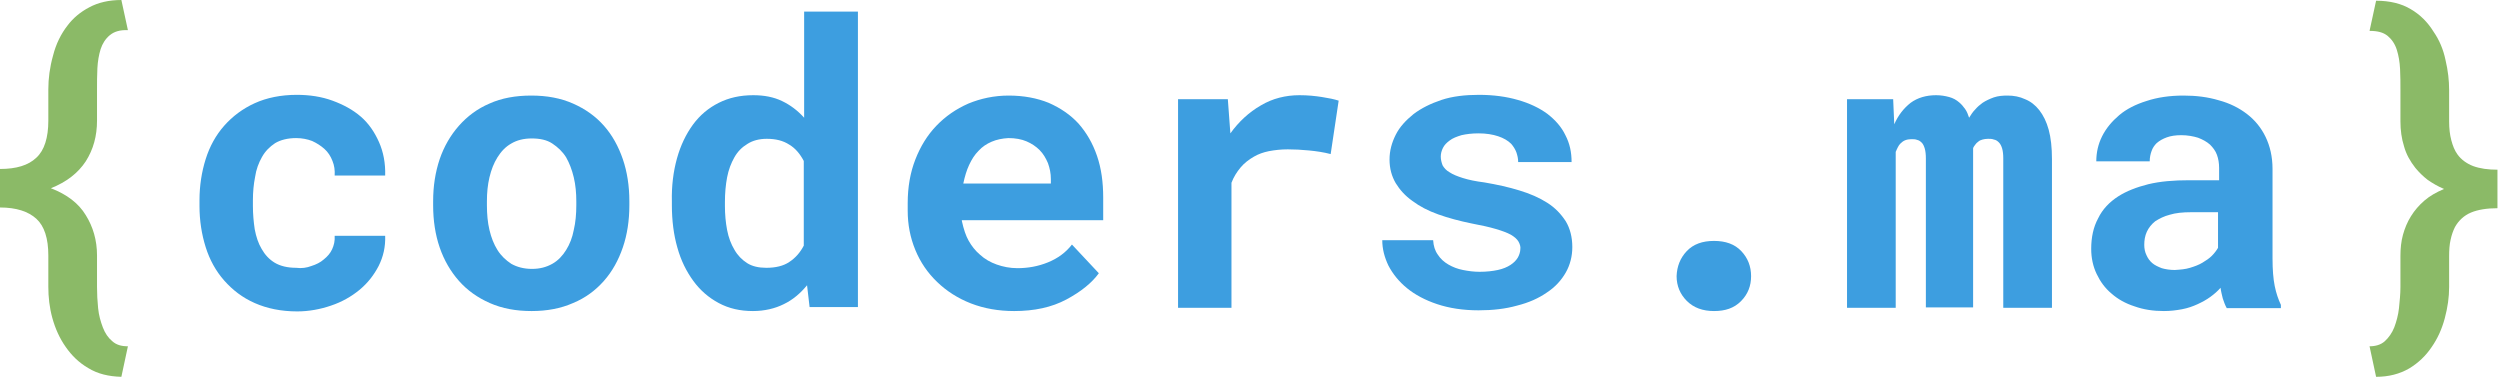
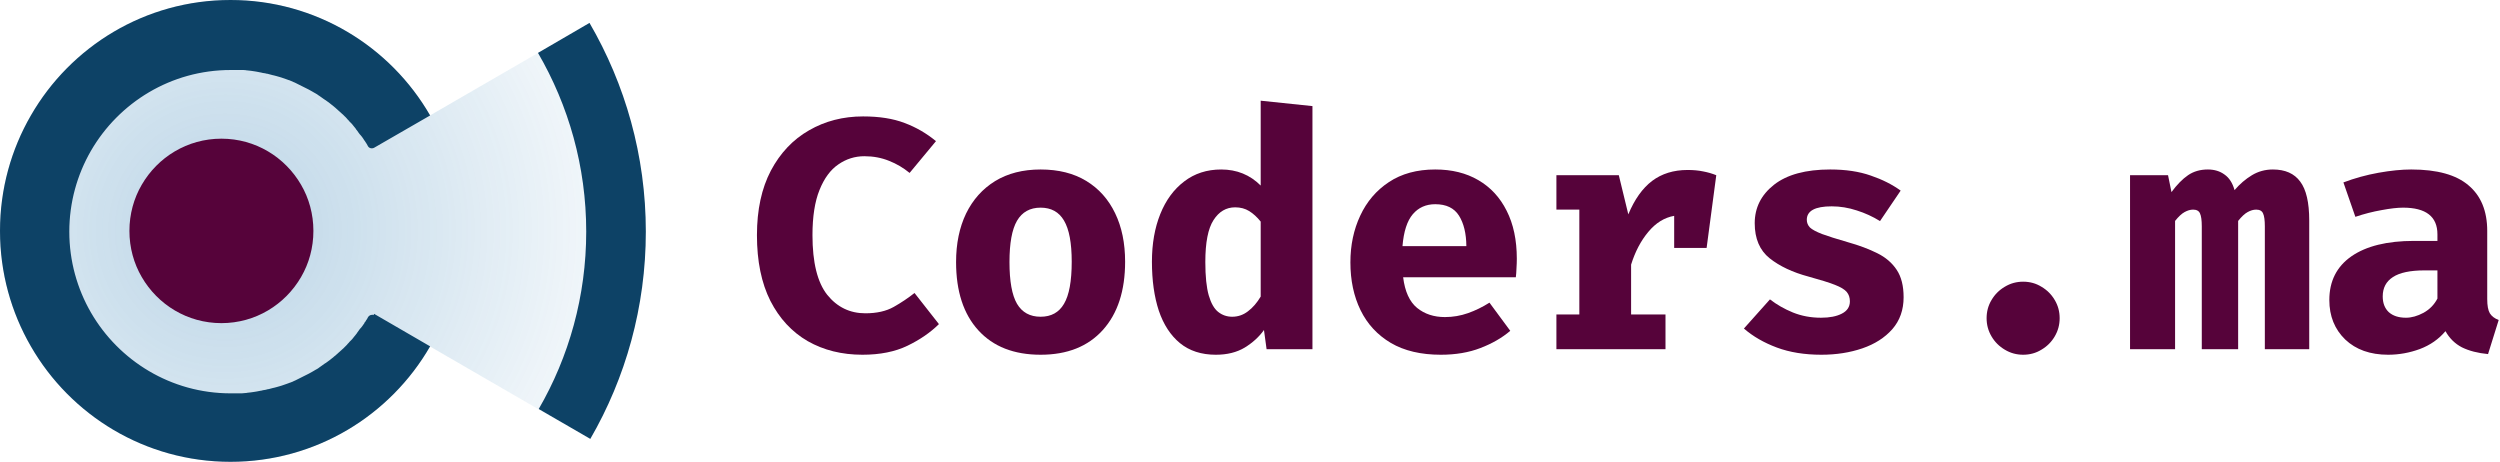
- <svg xmlns="http://www.w3.org/2000/svg" width="688" height="104" viewBox="0 0 688 104" fill="none">
-   <path d="M24.3 101.3C21.7 99.8 19.7 97.8 18.1 95.5C16.4 93.1 15.2 90.4 14.4 87.5C13.6 84.6 13.3 81.7 13.3 78.9V70.3C13.3 65.6 12.2 62.2 10 60.2C7.8 58.2 4.5 57.1 0 57.1V46.5C4.5 46.5 7.8 45.5 10 43.4C12.2 41.4 13.3 37.9 13.3 33.2V24.6C13.3 21.6 13.7 18.5 14.6 15.3C15.4 12.1 16.8 9.3 18.6 7C20.1 5 22.1 3.3 24.6 2C27 0.7 30 0 33.4 0L35.2 8.3C33 8.2 31.4 8.7 30.2 9.7C29 10.7 28.2 12 27.7 13.5C27.2 15.1 26.9 16.9 26.8 18.8C26.7 20.8 26.7 22.7 26.7 24.6V33.2C26.7 37.4 25.7 41.1 23.6 44.4C21.5 47.6 18.3 50.1 14 51.8C18.4 53.5 21.6 55.9 23.6 59.2C25.6 62.4 26.7 66.1 26.7 70.3V79C26.7 80.9 26.8 82.8 27 84.8C27.2 86.8 27.7 88.5 28.3 90.1C28.9 91.7 29.8 93 30.9 93.9C32 94.9 33.4 95.3 35.2 95.3L33.4 103.7C29.9 103.6 26.9 102.9 24.3 101.3Z" fill="#8BBA67" />
-   <path d="M85.7 73.2C87 72.8 88.2 72.2 89.1 71.4C90.1 70.6 90.9 69.7 91.4 68.6C91.9 67.5 92.2 66.3 92.1 64.9H106C106.1 67.9 105.5 70.6 104.2 73.2C102.9 75.7 101.2 77.9 98.9 79.8C96.7 81.6 94.1 83.1 91.1 84.1C88.2 85.1 85 85.7 81.8 85.7C77.4 85.7 73.5 84.9 70.1 83.4C66.7 81.9 64 79.8 61.7 77.2C59.4 74.6 57.7 71.5 56.6 68C55.5 64.5 54.9 60.7 54.9 56.7V55.1C54.9 51.1 55.5 47.3 56.6 43.8C57.7 40.3 59.4 37.2 61.7 34.6C64 32 66.8 29.9 70.1 28.4C73.4 26.9 77.3 26.1 81.7 26.1C85.2 26.1 88.5 26.6 91.5 27.7C94.5 28.8 97.1 30.2 99.3 32.1C101.5 34 103.1 36.4 104.3 39.1C105.5 41.8 106.1 44.9 106 48.3H92.1C92.2 46.9 92 45.5 91.5 44.3C91 43 90.3 41.9 89.3 41C88.3 40.1 87.2 39.4 85.9 38.8C84.6 38.3 83.1 38 81.5 38C79.2 38 77.2 38.5 75.7 39.4C74.2 40.4 73 41.6 72.1 43.2C71.2 44.8 70.5 46.6 70.2 48.7C69.8 50.7 69.6 52.9 69.6 55.1V56.7C69.6 58.9 69.8 61.1 70.1 63.1C70.5 65.2 71.1 67 72 68.5C72.9 70.1 74.1 71.4 75.6 72.3C77.1 73.2 79.1 73.7 81.5 73.7C83 73.9 84.4 73.7 85.7 73.2Z" fill="#3D9EE0" />
-   <path d="M121 43.8C122.2 40.3 124 37.2 126.3 34.6C128.6 32 131.4 29.9 134.7 28.5C138 27 141.9 26.3 146.2 26.3C150.5 26.3 154.3 27 157.7 28.5C161.1 30 163.9 32 166.2 34.6C168.5 37.2 170.2 40.3 171.4 43.8C172.6 47.3 173.2 51.2 173.2 55.4V56.5C173.2 60.7 172.6 64.6 171.4 68.1C170.2 71.6 168.5 74.7 166.2 77.3C163.9 79.9 161.1 82 157.7 83.4C154.3 84.9 150.5 85.6 146.3 85.6C142 85.6 138.2 84.9 134.8 83.4C131.4 81.9 128.6 79.9 126.3 77.3C124 74.7 122.2 71.6 121 68.1C119.8 64.6 119.2 60.7 119.2 56.5V55.4C119.2 51.2 119.8 47.4 121 43.8ZM134.7 63.3C135.2 65.4 135.9 67.2 136.9 68.8C137.9 70.4 139.2 71.6 140.7 72.6C142.3 73.5 144.2 74 146.4 74C148.6 74 150.4 73.5 152 72.6C153.6 71.7 154.8 70.4 155.8 68.8C156.8 67.2 157.5 65.4 157.9 63.3C158.4 61.2 158.6 58.9 158.6 56.5V55.4C158.6 53.1 158.4 50.9 157.9 48.8C157.4 46.7 156.7 44.9 155.8 43.3C154.8 41.7 153.5 40.5 152 39.5C150.5 38.5 148.6 38.1 146.3 38.1C144.1 38.1 142.2 38.6 140.7 39.5C139.1 40.4 137.9 41.7 136.9 43.3C135.9 44.9 135.2 46.7 134.7 48.8C134.2 50.9 134 53.1 134 55.4V56.5C134 58.9 134.2 61.2 134.7 63.3Z" fill="#3D9EE0" />
-   <path d="M186.3 43.6C187.3 40 188.8 36.9 190.7 34.3C192.6 31.7 195 29.7 197.8 28.3C200.6 26.9 203.7 26.2 207.3 26.2C210.3 26.2 212.9 26.7 215.2 27.8C217.5 28.9 219.5 30.4 221.3 32.4V3.2H236.1V84.5H222.8L222.1 78.5C220.3 80.7 218.2 82.5 215.7 83.7C213.3 84.9 210.4 85.6 207.2 85.6C203.7 85.6 200.6 84.9 197.8 83.4C195 81.9 192.7 79.9 190.8 77.3C188.9 74.7 187.4 71.7 186.4 68.1C185.4 64.6 184.9 60.7 184.9 56.5V55.4C184.8 51.2 185.3 47.2 186.3 43.6ZM200.1 63.3C200.5 65.4 201.2 67.2 202.1 68.7C203 70.3 204.2 71.5 205.6 72.4C207 73.3 208.8 73.7 210.9 73.7C213.4 73.7 215.6 73.2 217.2 72.1C218.9 71 220.2 69.5 221.2 67.6V44.3C220.2 42.4 218.9 40.8 217.2 39.8C215.5 38.7 213.5 38.2 211 38.2C208.9 38.2 207.1 38.7 205.7 39.6C204.2 40.5 203 41.7 202.1 43.3C201.2 44.9 200.5 46.7 200.1 48.8C199.7 50.9 199.5 53.2 199.5 55.6V56.7C199.5 59 199.7 61.2 200.1 63.3Z" fill="#3D9EE0" />
-   <path d="M267.2 83.5C263.6 82.1 260.5 80.1 257.9 77.6C255.3 75.1 253.3 72.2 251.9 68.8C250.5 65.4 249.8 61.8 249.8 58V55.9C249.8 51.5 250.5 47.5 251.9 43.9C253.3 40.3 255.2 37.2 257.7 34.6C260.2 32 263.1 30 266.5 28.5C269.9 27.1 273.6 26.3 277.6 26.3C281.7 26.3 285.4 27 288.6 28.3C291.8 29.7 294.6 31.6 296.8 34C299 36.5 300.7 39.4 301.9 42.9C303.1 46.4 303.6 50.2 303.6 54.4V60.6H264.7V60.8C265.2 63.1 265.8 64.9 266.6 66.3C267.4 67.7 268.4 69 269.7 70.1C271 71.3 272.6 72.2 274.3 72.8C276 73.4 277.9 73.8 280 73.8C282.9 73.8 285.7 73.3 288.4 72.2C291.1 71.1 293.3 69.5 295 67.3L302.4 75.2C300.5 77.8 297.6 80.2 293.5 82.4C289.4 84.6 284.6 85.6 279.1 85.6C274.8 85.6 270.8 84.9 267.2 83.5ZM272.9 39C271.5 39.6 270.3 40.4 269.3 41.5C268.2 42.6 267.4 43.9 266.7 45.4C266 46.9 265.5 48.6 265.1 50.5H289.2V49.3C289.2 47.7 288.9 46.3 288.4 44.9C287.8 43.5 287.1 42.3 286.1 41.3C285.1 40.3 283.9 39.5 282.5 38.9C281.1 38.3 279.4 38 277.5 38C275.8 38.1 274.3 38.4 272.9 39Z" fill="#3D9EE0" />
-   <path d="M363.8 26.7C365.7 27 367.2 27.3 368.4 27.7L366.2 42.4C364.3 41.9 362.3 41.6 360.2 41.4C358.2 41.2 356.2 41.1 354.4 41.1C352.5 41.1 350.8 41.3 349.2 41.6C347.7 41.9 346.3 42.4 345.1 43.1C343.7 43.9 342.4 44.9 341.4 46.1C340.4 47.3 339.5 48.7 338.9 50.3V84.7H324.2V27.3H337.9L338.5 35.4L338.6 36.7C340.9 33.5 343.7 30.9 347 29C350.2 27.1 353.8 26.2 357.6 26.2C359.9 26.2 361.9 26.4 363.8 26.7Z" fill="#3D9EE0" />
-   <path d="M417.9 66.5C417.5 65.8 416.8 65.2 415.8 64.6C414.7 64 413.3 63.5 411.6 63C409.9 62.5 407.7 62 405 61.5C401.6 60.8 398.6 60 395.8 59C393 58 390.7 56.8 388.7 55.3C386.7 53.9 385.2 52.2 384.1 50.4C383 48.5 382.4 46.4 382.4 43.9C382.4 41.5 383 39.3 384.1 37.1C385.2 34.9 386.9 33.1 389 31.4C391.1 29.8 393.7 28.5 396.7 27.5C399.7 26.5 403.2 26.1 407 26.1C411 26.1 414.6 26.6 417.7 27.5C420.9 28.4 423.6 29.7 425.8 31.3C428 33 429.7 34.9 430.8 37.2C432 39.5 432.5 41.9 432.5 44.6H417.8C417.8 43.6 417.6 42.8 417.3 41.9C417 41.1 416.5 40.3 415.9 39.6C415 38.7 413.8 38 412.3 37.5C410.8 37 409 36.7 406.9 36.7C405.1 36.7 403.5 36.9 402.2 37.2C400.9 37.6 399.8 38 398.9 38.7C398.1 39.3 397.5 39.9 397.1 40.7C396.7 41.5 396.5 42.3 396.5 43.1C396.5 43.9 396.7 44.7 397 45.5C397.4 46.2 398 46.9 398.9 47.4C399.8 48 401 48.5 402.6 49C404.2 49.5 406.1 49.9 408.5 50.2C412 50.8 415.2 51.5 418.1 52.4C421.1 53.3 423.6 54.4 425.8 55.8C428 57.2 429.6 58.9 430.9 60.9C432.1 62.9 432.7 65.3 432.7 68C432.7 70.5 432.1 72.9 430.9 75C429.7 77.1 428 79 425.7 80.5C423.4 82.1 420.7 83.3 417.5 84.1C414.3 85 410.8 85.4 406.9 85.4C402.6 85.4 398.8 84.8 395.5 83.7C392.2 82.6 389.4 81.1 387.2 79.3C385 77.5 383.3 75.4 382.1 73.1C381 70.8 380.4 68.5 380.4 66.1H394.4C394.5 67.7 394.9 69 395.7 70.1C396.4 71.2 397.4 72.1 398.6 72.8C399.8 73.5 401.1 74 402.6 74.3C404.1 74.6 405.6 74.8 407.2 74.8C409.1 74.8 410.8 74.6 412.2 74.3C413.6 74 414.8 73.5 415.7 72.9C416.6 72.3 417.2 71.7 417.7 70.9C418.1 70.2 418.4 69.3 418.4 68.5C418.5 68 418.3 67.2 417.9 66.5Z" fill="#3D9EE0" />
-   <path d="M464.2 69.1C466 67.2 468.5 66.3 471.7 66.3C474.9 66.3 477.4 67.2 479.2 69.1C481 71 481.9 73.3 481.9 76C481.9 78.7 481 81 479.1 82.9C477.2 84.8 474.8 85.6 471.7 85.6C468.6 85.6 466.1 84.7 464.2 82.8C462.4 81 461.4 78.7 461.4 76C461.5 73.3 462.4 71 464.2 69.1Z" fill="#3D9EE0" />
-   <path d="M521.3 34.2C522.4 31.7 523.9 29.8 525.8 28.3C527.7 26.9 530.1 26.2 532.8 26.2C534.1 26.2 535.3 26.4 536.4 26.7C537.5 27 538.4 27.5 539.2 28.2C539.8 28.7 540.3 29.3 540.8 30C541.3 30.7 541.6 31.5 541.9 32.4C542.4 31.6 542.9 30.8 543.6 30.1C544.2 29.4 544.9 28.8 545.6 28.3C546.5 27.7 547.6 27.2 548.7 26.8C549.9 26.4 551.1 26.3 552.5 26.3C554.2 26.3 555.8 26.6 557.3 27.3C558.8 27.9 560.1 28.9 561.2 30.3C562.3 31.7 563.2 33.5 563.8 35.7C564.4 37.9 564.7 40.6 564.7 43.8V84.7H551.3V43.6C551.3 42.5 551.2 41.6 551 40.9C550.8 40.2 550.5 39.6 550.1 39.2C549.7 38.8 549.3 38.5 548.7 38.4C548.2 38.2 547.7 38.2 547.1 38.2C546.5 38.2 546 38.3 545.6 38.4C545.2 38.5 544.7 38.7 544.4 39C544.1 39.2 543.8 39.5 543.6 39.8C543.4 40.1 543.1 40.4 543 40.8C543 40.9 543 41 543 41.3C543 41.5 543 41.9 543 42.3V84.6H530V43.6C530 42.5 529.9 41.6 529.7 40.9C529.5 40.2 529.2 39.6 528.9 39.3C528.5 38.9 528.1 38.6 527.6 38.5C527.1 38.3 526.6 38.3 526 38.3C525.4 38.3 524.8 38.4 524.3 38.6C523.8 38.8 523.4 39.1 523 39.5C522.7 39.8 522.5 40.1 522.3 40.5C522.1 40.9 521.9 41.3 521.7 41.8V84.7H508.3V27.3H521L521.3 34.2Z" fill="#3D9EE0" />
-   <path d="M611.7 82.1C611.5 81.2 611.2 80.2 611.1 79.2C610.3 80.1 609.4 80.9 608.3 81.7C607.2 82.5 606.1 83.1 604.8 83.7C603.5 84.3 602.1 84.8 600.5 85.1C598.9 85.4 597.3 85.6 595.5 85.6C592.6 85.6 589.9 85.2 587.4 84.3C584.9 83.5 582.8 82.3 581.1 80.8C579.3 79.3 578 77.5 577 75.4C576 73.3 575.5 71 575.5 68.5C575.5 65.3 576.1 62.5 577.4 60.1C578.6 57.6 580.5 55.6 583 54C585.2 52.6 588 51.5 591.2 50.7C594.5 49.9 598.2 49.6 602.5 49.6H610.7V46.2C610.7 44.9 610.5 43.7 610.1 42.6C609.7 41.5 609 40.6 608.2 39.8C607.3 39 606.2 38.4 604.9 37.9C603.6 37.5 602 37.2 600.3 37.2C598.7 37.2 597.4 37.4 596.3 37.8C595.2 38.2 594.3 38.7 593.5 39.4C592.9 40 592.4 40.7 592.1 41.6C591.8 42.4 591.6 43.4 591.6 44.4H576.9C576.9 42 577.4 39.7 578.5 37.5C579.6 35.3 581.2 33.4 583.2 31.7C585.2 30 587.8 28.7 590.7 27.8C593.7 26.8 597.1 26.3 600.9 26.3C604.4 26.3 607.6 26.7 610.6 27.6C613.6 28.4 616.2 29.7 618.4 31.4C620.6 33.1 622.3 35.2 623.5 37.7C624.7 40.2 625.4 43.1 625.4 46.5V71.1C625.4 74.2 625.6 76.7 626 78.7C626.4 80.7 627 82.4 627.7 83.9V84.8H612.8C612.3 83.9 612 83 611.7 82.1ZM602.7 73.7C604 73.3 605.1 72.9 606.1 72.3C607.1 71.7 608 71.1 608.7 70.4C609.4 69.7 610 68.9 610.4 68.2V58.4H603C600.7 58.4 598.7 58.6 597.1 59.1C595.5 59.5 594.2 60.2 593.1 60.9C592.1 61.7 591.3 62.7 590.8 63.8C590.3 64.9 590.1 66.1 590.1 67.4C590.1 68.4 590.3 69.4 590.7 70.2C591.1 71.1 591.6 71.8 592.3 72.4C593 73 593.9 73.4 594.9 73.8C595.9 74.1 597.2 74.3 598.5 74.3C600.1 74.2 601.4 74.1 602.7 73.7Z" fill="#3D9EE0" />
-   <path d="M656.3 93.9C657.4 92.9 658.3 91.6 658.9 90.1C659.5 88.5 660 86.7 660.2 84.8C660.4 82.8 660.6 80.9 660.6 79V70.4C660.6 68.4 660.8 66.4 661.3 64.6C661.8 62.8 662.5 61.1 663.5 59.5C664.5 57.9 665.7 56.5 667.2 55.2C668.7 53.9 670.5 52.9 672.6 52C670.9 51.3 669.4 50.4 668.1 49.5C666.8 48.5 665.7 47.4 664.7 46.2C663.3 44.4 662.2 42.5 661.6 40.3C660.9 38.1 660.6 35.8 660.6 33.4V24.8C660.6 22.9 660.6 21 660.5 19C660.4 17 660.1 15.3 659.6 13.7C659.1 12.1 658.2 10.8 657.1 9.9C655.9 8.9 654.3 8.5 652.1 8.5L653.9 0.2C657.7 0.2 660.9 1 663.4 2.5C666 4 668.1 6.1 669.7 8.7C671.3 11 672.4 13.6 673 16.5C673.7 19.4 674 22.2 674 24.8V33.4C674 35.4 674.2 37.1 674.6 38.6C675 40.1 675.5 41.4 676.3 42.5C677.3 43.9 678.8 45 680.6 45.7C682.5 46.4 684.7 46.7 687.3 46.7V57.3C684.4 57.3 681.9 57.7 680 58.5C678.1 59.3 676.6 60.7 675.6 62.5C675.1 63.5 674.7 64.6 674.4 66C674.1 67.3 674 68.8 674 70.5V79C674 81.8 673.6 84.6 672.8 87.6C672 90.6 670.8 93.2 669.2 95.5C667.6 97.9 665.5 99.9 663 101.4C660.4 102.9 657.4 103.7 653.9 103.7L652.1 95.3C653.7 95.3 655.2 94.9 656.3 93.9Z" fill="#8BBA67" />
+ <svg xmlns="http://www.w3.org/2000/svg" width="720" height="133" viewBox="0 0 720 133" fill="none">
+   <path d="M716.321 86.126C716.321 88.013 716.572 89.381 717.076 90.231C717.61 91.08 718.459 91.724 719.623 92.165L716.557 101.977C713.601 101.694 711.1 101.049 709.056 100.043C707.043 99.005 705.455 97.448 704.292 95.372C702.373 97.668 699.92 99.382 696.933 100.514C693.945 101.615 690.895 102.165 687.781 102.165C682.624 102.165 678.504 100.703 675.422 97.778C672.371 94.822 670.846 91.032 670.846 86.409C670.846 80.969 672.969 76.77 677.214 73.814C681.491 70.858 687.498 69.38 695.234 69.38H701.98V67.493C701.98 62.367 698.678 59.804 692.074 59.804C690.47 59.804 688.41 60.04 685.894 60.511C683.378 60.952 680.862 61.596 678.346 62.446L674.903 52.539C678.142 51.313 681.507 50.385 684.998 49.756C688.52 49.127 691.665 48.812 694.433 48.812C701.886 48.812 707.389 50.338 710.943 53.388C714.528 56.407 716.321 60.779 716.321 66.502V86.126ZM692.923 91.504C694.527 91.504 696.209 91.032 697.971 90.089C699.732 89.114 701.068 87.746 701.98 85.985V77.871H698.301C694.15 77.871 691.099 78.516 689.149 79.805C687.199 81.063 686.224 82.919 686.224 85.372C686.224 87.29 686.806 88.8 687.97 89.9C689.165 90.97 690.816 91.504 692.923 91.504Z" fill="#56033A" />
+   <path d="M654.586 48.812C658.139 48.812 660.765 49.976 662.464 52.303C664.193 54.599 665.058 58.326 665.058 63.483V100.561H652.274V65.182C652.274 63.42 652.101 62.178 651.755 61.455C651.441 60.732 650.78 60.37 649.774 60.37C648.988 60.37 648.17 60.606 647.321 61.078C646.503 61.518 645.591 62.367 644.585 63.625V100.561H634.113V65.182C634.113 63.42 633.94 62.178 633.594 61.455C633.279 60.732 632.619 60.37 631.612 60.37C630.826 60.37 630.008 60.606 629.159 61.078C628.342 61.518 627.43 62.367 626.423 63.625V100.561H613.451V50.464H624.395L625.385 55.322C626.958 53.184 628.546 51.564 630.15 50.464C631.754 49.363 633.657 48.812 635.858 48.812C637.745 48.812 639.349 49.3 640.67 50.275C642.022 51.218 642.981 52.712 643.547 54.756C645.057 52.995 646.723 51.564 648.547 50.464C650.372 49.363 652.384 48.812 654.586 48.812Z" fill="#56033A" />
+   <path d="M572.141 91.646C572.141 89.727 572.613 87.982 573.556 86.409C574.5 84.805 575.773 83.532 577.377 82.588C578.981 81.613 580.742 81.126 582.661 81.126C584.611 81.126 586.372 81.613 587.944 82.588C589.548 83.532 590.822 84.805 591.765 86.409C592.709 87.982 593.18 89.727 593.18 91.646C593.18 93.532 592.709 95.278 591.765 96.882C590.822 98.486 589.548 99.759 587.944 100.703C586.372 101.678 584.611 102.165 582.661 102.165C580.742 102.165 578.981 101.678 577.377 100.703C575.773 99.759 574.5 98.486 573.556 96.882C572.613 95.278 572.141 93.532 572.141 91.646Z" fill="#56033A" />
+   <path d="M524.464 91.504C526.949 91.504 528.946 91.111 530.455 90.325C531.996 89.539 532.767 88.359 532.767 86.787C532.767 85.718 532.468 84.821 531.87 84.098C531.273 83.375 530.125 82.683 528.427 82.022C526.728 81.362 524.213 80.576 520.879 79.664C516.287 78.437 512.545 76.676 509.652 74.38C506.79 72.085 505.359 68.72 505.359 64.285C505.359 59.82 507.214 56.124 510.925 53.2C514.668 50.275 520.061 48.812 527.106 48.812C531.572 48.812 535.456 49.394 538.758 50.558C542.091 51.69 544.969 53.137 547.39 54.898L541.446 63.672C539.371 62.383 537.138 61.361 534.748 60.606C532.358 59.82 529.952 59.426 527.53 59.426C522.75 59.426 520.36 60.716 520.36 63.295C520.36 64.144 520.659 64.883 521.256 65.512C521.885 66.109 523.049 66.738 524.747 67.399C526.445 68.028 528.93 68.814 532.201 69.757C535.44 70.669 538.254 71.723 540.645 72.918C543.066 74.113 544.937 75.717 546.258 77.73C547.579 79.711 548.239 82.337 548.239 85.608C548.239 89.256 547.154 92.322 544.984 94.806C542.814 97.259 539.937 99.099 536.352 100.326C532.767 101.552 528.836 102.165 524.558 102.165C519.715 102.165 515.438 101.473 511.727 100.09C508.016 98.706 504.856 96.882 502.246 94.618L509.746 86.221C511.696 87.73 513.897 88.988 516.35 89.995C518.835 91.001 521.539 91.504 524.464 91.504Z" fill="#56033A" />
+   <path d="M448.245 100.561V90.56H454.849V60.369H448.245V50.463H466.218L468.954 61.737C470.747 57.429 473.027 54.221 475.794 52.114C478.593 50.007 482.005 48.953 486.031 48.953C487.729 48.953 489.239 49.095 490.559 49.378C491.88 49.629 493.122 49.991 494.286 50.463L491.503 71.407H482.163V62.162C479.332 62.665 476.848 64.206 474.709 66.785C472.571 69.332 470.92 72.477 469.756 76.219V90.56H479.662V100.561H448.245Z" fill="#56033A" />
+   <path d="M404.105 79.852C404.608 83.941 405.944 86.881 408.114 88.674C410.284 90.435 412.957 91.316 416.134 91.316C418.429 91.316 420.647 90.938 422.785 90.183C424.924 89.429 426.984 88.422 428.965 87.164L434.956 95.278C432.597 97.291 429.735 98.942 426.37 100.231C423.037 101.521 419.231 102.165 414.954 102.165C409.231 102.165 404.435 101.033 400.567 98.769C396.698 96.473 393.789 93.328 391.84 89.334C389.89 85.34 388.915 80.749 388.915 75.56C388.915 70.622 389.858 66.141 391.745 62.115C393.632 58.058 396.384 54.835 400 52.445C403.649 50.023 408.099 48.812 413.35 48.812C418.131 48.812 422.266 49.835 425.757 51.879C429.279 53.923 432 56.863 433.918 60.7C435.868 64.537 436.843 69.144 436.843 74.522C436.843 75.371 436.811 76.283 436.748 77.258C436.717 78.233 436.654 79.098 436.56 79.852H404.105ZM413.35 58.813C410.677 58.813 408.523 59.772 406.888 61.691C405.252 63.609 404.262 66.675 403.916 70.889H422.313C422.282 67.242 421.574 64.317 420.191 62.115C418.807 59.914 416.527 58.813 413.35 58.813Z" fill="#56033A" />
+   <path d="M363.079 29L377.985 30.557V100.562H364.777L364.022 95.042C362.638 96.992 360.799 98.675 358.503 100.09C356.207 101.474 353.424 102.166 350.153 102.166C346.002 102.166 342.558 101.049 339.822 98.816C337.118 96.583 335.089 93.47 333.737 89.476C332.416 85.451 331.756 80.749 331.756 75.371C331.756 70.214 332.558 65.638 334.161 61.644C335.765 57.65 338.061 54.521 341.049 52.256C344.036 49.961 347.59 48.813 351.71 48.813C356.207 48.813 359.997 50.354 363.079 53.436V29ZM355.72 59.71C353.141 59.71 351.065 60.936 349.493 63.389C347.92 65.811 347.134 69.836 347.134 75.466C347.134 79.585 347.464 82.793 348.125 85.089C348.785 87.353 349.697 88.941 350.861 89.853C352.024 90.765 353.361 91.221 354.87 91.221C356.537 91.221 358.047 90.703 359.399 89.665C360.783 88.627 362.009 87.212 363.079 85.419V63.814C362.041 62.524 360.94 61.518 359.776 60.795C358.613 60.071 357.261 59.71 355.72 59.71Z" fill="#56033A" />
+   <path d="M299.692 48.812C304.849 48.812 309.236 49.913 312.853 52.115C316.47 54.316 319.237 57.414 321.155 61.408C323.074 65.37 324.033 70.025 324.033 75.371C324.033 83.736 321.895 90.293 317.617 95.042C313.34 99.791 307.365 102.165 299.692 102.165C292.018 102.165 286.043 99.822 281.766 95.136C277.489 90.451 275.35 83.894 275.35 75.465C275.35 70.15 276.31 65.496 278.228 61.502C280.178 57.508 282.961 54.395 286.578 52.162C290.226 49.929 294.597 48.812 299.692 48.812ZM299.692 59.804C296.641 59.804 294.377 61.062 292.899 63.578C291.452 66.062 290.729 70.025 290.729 75.465C290.729 81 291.452 85.01 292.899 87.495C294.377 89.979 296.641 91.221 299.692 91.221C302.742 91.221 304.991 89.979 306.437 87.495C307.916 85.01 308.655 80.969 308.655 75.371C308.655 69.962 307.916 66.015 306.437 63.531C304.991 61.046 302.742 59.804 299.692 59.804Z" fill="#56033A" />
+   <path d="M248.568 33.528C253.254 33.528 257.232 34.157 260.503 35.415C263.805 36.642 266.824 38.387 269.56 40.651L261.965 49.803C260.173 48.325 258.192 47.161 256.022 46.312C253.852 45.432 251.493 44.991 248.946 44.991C246.21 44.991 243.709 45.778 241.445 47.35C239.181 48.891 237.372 51.344 236.02 54.709C234.668 58.043 233.992 62.383 233.992 67.729C233.992 75.591 235.407 81.315 238.237 84.9C241.099 88.454 244.763 90.23 249.229 90.23C252.499 90.23 255.22 89.617 257.39 88.391C259.56 87.164 261.557 85.828 263.381 84.381L270.409 93.344C267.956 95.765 264.937 97.841 261.352 99.571C257.767 101.3 253.443 102.165 248.38 102.165C242.467 102.165 237.215 100.86 232.624 98.25C228.064 95.608 224.478 91.74 221.868 86.645C219.289 81.519 218 75.214 218 67.729C218 60.433 219.337 54.237 222.01 49.143C224.714 44.048 228.378 40.18 233.001 37.538C237.624 34.865 242.813 33.528 248.568 33.528Z" fill="#56033A" />
+   <path d="M162.229 11.028L123.839 33.25C112.338 13.367 90.893 0 66.336 0C41.78 0 20.334 13.367 8.889 33.25C3.222 43.052 0 54.358 0 66.5C0 78.641 3.222 89.948 8.889 99.75C20.334 119.633 41.78 133 66.336 133C90.893 133 112.338 119.633 123.783 99.75L162.451 122.139C171.841 105.876 177.23 86.94 177.23 66.778C177.23 46.45 171.73 27.402 162.229 11.028Z" fill="url(#paint0_radial_193_100)" />
+   <path fill-rule="evenodd" clip-rule="evenodd" d="M169.775 6.595C180.047 24.242 186 44.786 186 66.703C186 88.429 180.171 108.858 170.008 126.405L155.153 117.796C163.842 102.795 168.832 85.326 168.832 66.703C168.832 47.935 163.742 30.358 154.939 15.235L169.775 6.595Z" fill="#0D4266" />
+   <path d="M107.754 90.393L123.878 99.75C112.424 119.633 90.963 133 66.387 133C41.812 133 20.35 119.633 8.896 99.75C3.225 89.948 0 78.586 0 66.5C0 54.414 3.225 43.052 8.896 33.25C20.35 13.367 41.812 0 66.387 0C90.963 0 112.424 13.367 123.878 33.25L107.754 42.551C107.142 42.885 106.308 42.718 105.975 42.105C105.919 42.05 105.919 41.994 105.864 41.938C105.864 41.938 105.864 41.938 105.864 41.883C105.752 41.716 105.641 41.549 105.53 41.326C105.474 41.214 105.419 41.103 105.308 40.992C105.252 40.88 105.196 40.825 105.141 40.713C105.085 40.602 105.03 40.49 104.918 40.435C104.863 40.323 104.752 40.212 104.696 40.045C104.64 39.989 104.585 39.878 104.529 39.822C104.474 39.711 104.362 39.599 104.307 39.488C104.251 39.377 104.196 39.321 104.084 39.209C103.973 39.098 103.918 38.987 103.806 38.875C103.751 38.819 103.695 38.764 103.64 38.708C103.528 38.541 103.417 38.43 103.306 38.263C103.25 38.207 103.195 38.151 103.195 38.096C103.084 37.984 102.972 37.817 102.917 37.706C102.861 37.65 102.806 37.538 102.75 37.483C102.639 37.371 102.528 37.26 102.472 37.093C102.416 37.037 102.361 36.926 102.305 36.87C102.194 36.759 102.138 36.647 102.027 36.536C101.972 36.425 101.86 36.369 101.805 36.258C101.749 36.146 101.638 36.035 101.582 35.979C101.527 35.868 101.416 35.812 101.36 35.701C101.304 35.645 101.193 35.533 101.138 35.478C101.026 35.366 100.915 35.255 100.804 35.144C100.748 35.088 100.693 35.032 100.637 34.977C100.526 34.865 100.47 34.754 100.359 34.642C100.248 34.531 100.192 34.475 100.081 34.364C99.97 34.252 99.859 34.141 99.803 34.03C99.748 33.974 99.748 33.974 99.692 33.918C99.581 33.807 99.469 33.64 99.303 33.529C99.192 33.417 99.136 33.361 99.025 33.25C98.969 33.194 98.913 33.139 98.802 33.027C98.691 32.916 98.58 32.804 98.413 32.693C98.358 32.637 98.302 32.582 98.246 32.526C98.079 32.415 97.968 32.248 97.802 32.136C97.746 32.08 97.746 32.08 97.746 32.08C97.579 31.969 97.468 31.802 97.301 31.691C97.246 31.635 97.246 31.635 97.19 31.579C97.023 31.468 96.912 31.301 96.745 31.189C96.689 31.134 96.689 31.134 96.634 31.078C96.523 31.022 96.467 30.911 96.356 30.855C96.245 30.744 96.133 30.632 96.022 30.577C95.856 30.41 95.633 30.298 95.466 30.131C95.299 29.964 95.133 29.853 94.91 29.686C94.743 29.518 94.521 29.407 94.299 29.24C94.076 29.073 93.909 28.962 93.687 28.794H93.631C93.242 28.516 92.853 28.237 92.464 27.959C92.297 27.848 92.075 27.68 91.908 27.569C91.741 27.458 91.519 27.346 91.352 27.179C91.241 27.123 91.074 27.012 90.963 26.956C90.851 26.901 90.74 26.789 90.573 26.734C90.351 26.622 90.129 26.455 89.906 26.344C89.573 26.177 89.239 25.954 88.905 25.787C88.794 25.731 88.683 25.675 88.572 25.62C88.461 25.564 88.349 25.508 88.238 25.453C88.127 25.397 88.016 25.341 87.905 25.286C87.682 25.174 87.46 25.063 87.237 24.951C87.126 24.896 87.015 24.84 86.904 24.784C86.57 24.617 86.237 24.45 85.903 24.283C85.792 24.227 85.681 24.172 85.569 24.116C85.458 24.06 85.347 24.005 85.236 23.949C85.125 23.893 85.013 23.837 84.902 23.782C84.791 23.726 84.68 23.67 84.624 23.67C84.346 23.559 84.013 23.392 83.734 23.281C83.623 23.225 83.568 23.225 83.457 23.169C83.345 23.113 83.234 23.058 83.123 23.058C82.9 23.002 82.678 22.891 82.511 22.835C82.011 22.668 81.566 22.501 81.066 22.334C80.899 22.278 80.732 22.222 80.51 22.167C80.232 22.111 80.009 22 79.731 21.944C79.453 21.888 79.175 21.777 78.897 21.721C78.786 21.721 78.731 21.665 78.619 21.665C78.174 21.554 77.785 21.443 77.341 21.331C77.174 21.276 76.951 21.22 76.784 21.22C76.618 21.164 76.507 21.164 76.34 21.108C76.228 21.108 76.117 21.053 75.951 21.053C75.839 21.053 75.728 20.997 75.617 20.997C75.45 20.941 75.339 20.941 75.172 20.886C75.061 20.886 74.95 20.83 74.838 20.83C74.727 20.83 74.672 20.774 74.56 20.774C74.449 20.774 74.394 20.719 74.282 20.719C74.171 20.719 74.116 20.663 74.004 20.663C73.893 20.663 73.782 20.607 73.671 20.607C73.56 20.607 73.448 20.552 73.337 20.552C72.614 20.44 71.892 20.329 71.169 20.273C71.058 20.273 70.946 20.273 70.835 20.217C70.613 20.217 70.335 20.162 70.112 20.162C70.057 20.162 69.946 20.162 69.89 20.162C69.779 20.162 69.668 20.162 69.612 20.162C69.501 20.162 69.334 20.162 69.223 20.162C69.112 20.162 69.056 20.162 68.945 20.162C68.778 20.162 68.611 20.162 68.444 20.162C68.166 20.162 67.888 20.162 67.666 20.162C67.277 20.162 66.888 20.162 66.443 20.162C49.262 20.162 34.25 29.518 26.188 43.442C22.24 50.293 19.961 58.257 19.961 66.723C19.961 75.188 22.24 83.153 26.188 90.003C34.25 103.927 49.262 113.284 66.443 113.284C66.832 113.284 67.221 113.284 67.666 113.284C67.944 113.284 68.222 113.284 68.444 113.284C68.611 113.284 68.778 113.284 68.945 113.284C69.056 113.284 69.112 113.284 69.223 113.284C69.334 113.284 69.501 113.284 69.612 113.284C70.057 113.228 70.446 113.228 70.891 113.173C71.002 113.173 71.113 113.173 71.224 113.117C71.947 113.061 72.67 112.95 73.393 112.838C73.504 112.838 73.615 112.783 73.726 112.783C73.838 112.783 73.949 112.727 74.06 112.727C74.171 112.727 74.227 112.671 74.338 112.671C74.449 112.671 74.505 112.616 74.616 112.616C74.727 112.616 74.783 112.56 74.894 112.56C75.005 112.56 75.116 112.504 75.228 112.504C75.394 112.504 75.506 112.448 75.672 112.393C75.784 112.393 75.895 112.337 76.006 112.337C76.117 112.337 76.228 112.281 76.395 112.281C76.562 112.226 76.673 112.226 76.84 112.17C77.007 112.114 77.229 112.059 77.396 112.059C77.841 111.947 78.23 111.836 78.675 111.724C78.786 111.724 78.842 111.669 78.953 111.669C79.231 111.613 79.509 111.502 79.787 111.446C80.065 111.39 80.287 111.279 80.565 111.223C80.732 111.167 80.899 111.112 81.121 111.056C81.622 110.889 82.122 110.722 82.567 110.555C82.789 110.499 83.012 110.388 83.178 110.332C83.29 110.276 83.401 110.221 83.512 110.221C83.623 110.165 83.679 110.165 83.79 110.109C84.124 109.998 84.402 109.887 84.68 109.719C84.791 109.664 84.902 109.608 84.958 109.608C85.069 109.552 85.18 109.497 85.291 109.441C85.403 109.385 85.514 109.33 85.625 109.274C85.736 109.218 85.847 109.162 85.959 109.107C86.292 108.94 86.626 108.773 86.959 108.606C87.071 108.55 87.182 108.494 87.293 108.438C87.515 108.327 87.738 108.216 87.96 108.104C88.071 108.049 88.183 107.993 88.294 107.937C88.405 107.881 88.516 107.826 88.627 107.77C88.739 107.714 88.85 107.659 88.961 107.603C89.295 107.436 89.628 107.213 89.962 107.046C90.184 106.935 90.407 106.768 90.629 106.656C90.74 106.6 90.851 106.489 91.018 106.433C91.129 106.378 91.296 106.266 91.407 106.211C91.574 106.099 91.797 105.988 91.963 105.821C92.13 105.709 92.353 105.542 92.519 105.431C92.909 105.152 93.298 104.874 93.687 104.595H93.743C93.965 104.428 94.132 104.317 94.354 104.15C94.577 103.983 94.743 103.871 94.966 103.704C95.133 103.537 95.299 103.426 95.522 103.259C95.689 103.092 95.911 102.98 96.078 102.813C96.189 102.702 96.3 102.59 96.412 102.535C96.523 102.479 96.578 102.368 96.689 102.312C96.745 102.256 96.745 102.256 96.801 102.201C96.968 102.089 97.079 101.922 97.246 101.811C97.301 101.755 97.301 101.755 97.357 101.699C97.523 101.588 97.635 101.421 97.802 101.309C97.857 101.309 97.857 101.254 97.857 101.254C98.024 101.142 98.135 100.975 98.302 100.864C98.358 100.808 98.413 100.753 98.469 100.697C98.58 100.585 98.691 100.474 98.858 100.363C98.913 100.307 98.969 100.251 99.08 100.14C99.192 100.028 99.247 99.973 99.358 99.861C99.469 99.75 99.636 99.583 99.748 99.472C99.803 99.416 99.803 99.416 99.859 99.36C99.97 99.249 100.081 99.137 100.137 99.026C100.248 98.915 100.304 98.859 100.415 98.748C100.526 98.636 100.637 98.525 100.693 98.413C100.748 98.358 100.804 98.302 100.86 98.246C100.971 98.135 101.082 98.023 101.193 97.912C101.249 97.856 101.36 97.745 101.416 97.689C101.471 97.578 101.582 97.522 101.638 97.411C101.749 97.299 101.805 97.244 101.86 97.132C101.916 97.021 102.027 96.965 102.083 96.854C102.194 96.743 102.25 96.631 102.361 96.52C102.416 96.464 102.472 96.353 102.528 96.297C102.639 96.186 102.75 96.074 102.806 95.907C102.861 95.851 102.917 95.74 102.972 95.684C103.084 95.573 103.195 95.406 103.25 95.294C103.306 95.239 103.362 95.183 103.362 95.127C103.473 94.96 103.584 94.849 103.695 94.682C103.751 94.626 103.806 94.57 103.862 94.515C103.973 94.403 104.029 94.292 104.14 94.18C104.196 94.069 104.251 94.013 104.362 93.902C104.418 93.791 104.529 93.679 104.585 93.568C104.64 93.512 104.696 93.401 104.752 93.345C104.863 93.234 104.918 93.122 104.974 92.955C105.03 92.844 105.085 92.732 105.196 92.677C105.252 92.565 105.308 92.51 105.363 92.398C105.419 92.287 105.474 92.175 105.586 92.064C105.697 91.897 105.808 91.73 105.919 91.507C105.919 91.507 105.919 91.507 105.919 91.451C105.975 91.396 105.975 91.34 106.03 91.284C106.308 90.894 106.698 90.672 107.142 90.672C107.198 90.672 107.198 90.672 107.254 90.672H107.309C107.309 90.672 107.309 90.672 107.365 90.672H107.42H107.476H107.532C107.532 90.672 107.587 90.672 107.587 90.727C107.587 90.727 107.643 90.727 107.643 90.783C107.698 90.393 107.698 90.393 107.754 90.393Z" fill="#0D4266" />
+   <path d="M90.259 66.5C90.259 71.335 88.984 75.891 86.712 79.782C82.112 87.728 73.576 93.063 63.766 93.063C53.956 93.063 45.42 87.728 40.82 79.782C38.548 75.891 37.273 71.335 37.273 66.5C37.273 61.665 38.548 57.108 40.82 53.218C45.42 45.271 53.956 39.937 63.766 39.937C73.576 39.937 82.112 45.271 86.712 53.218C88.984 57.108 90.259 61.665 90.259 66.5Z" fill="#56033A" />
+   <defs>
+     <radialGradient id="paint0_radial_193_100" cx="0" cy="0" r="1" gradientUnits="userSpaceOnUse" gradientTransform="translate(64.8625 66.3168) rotate(-0.52813) scale(181.064 181.511)">
+       <stop offset="1.01661e-07" stop-color="#156EAB" stop-opacity="0.29" />
+       <stop offset="0.743" stop-color="#156EAB" stop-opacity="0" />
+     </radialGradient>
+   </defs>
</svg>
